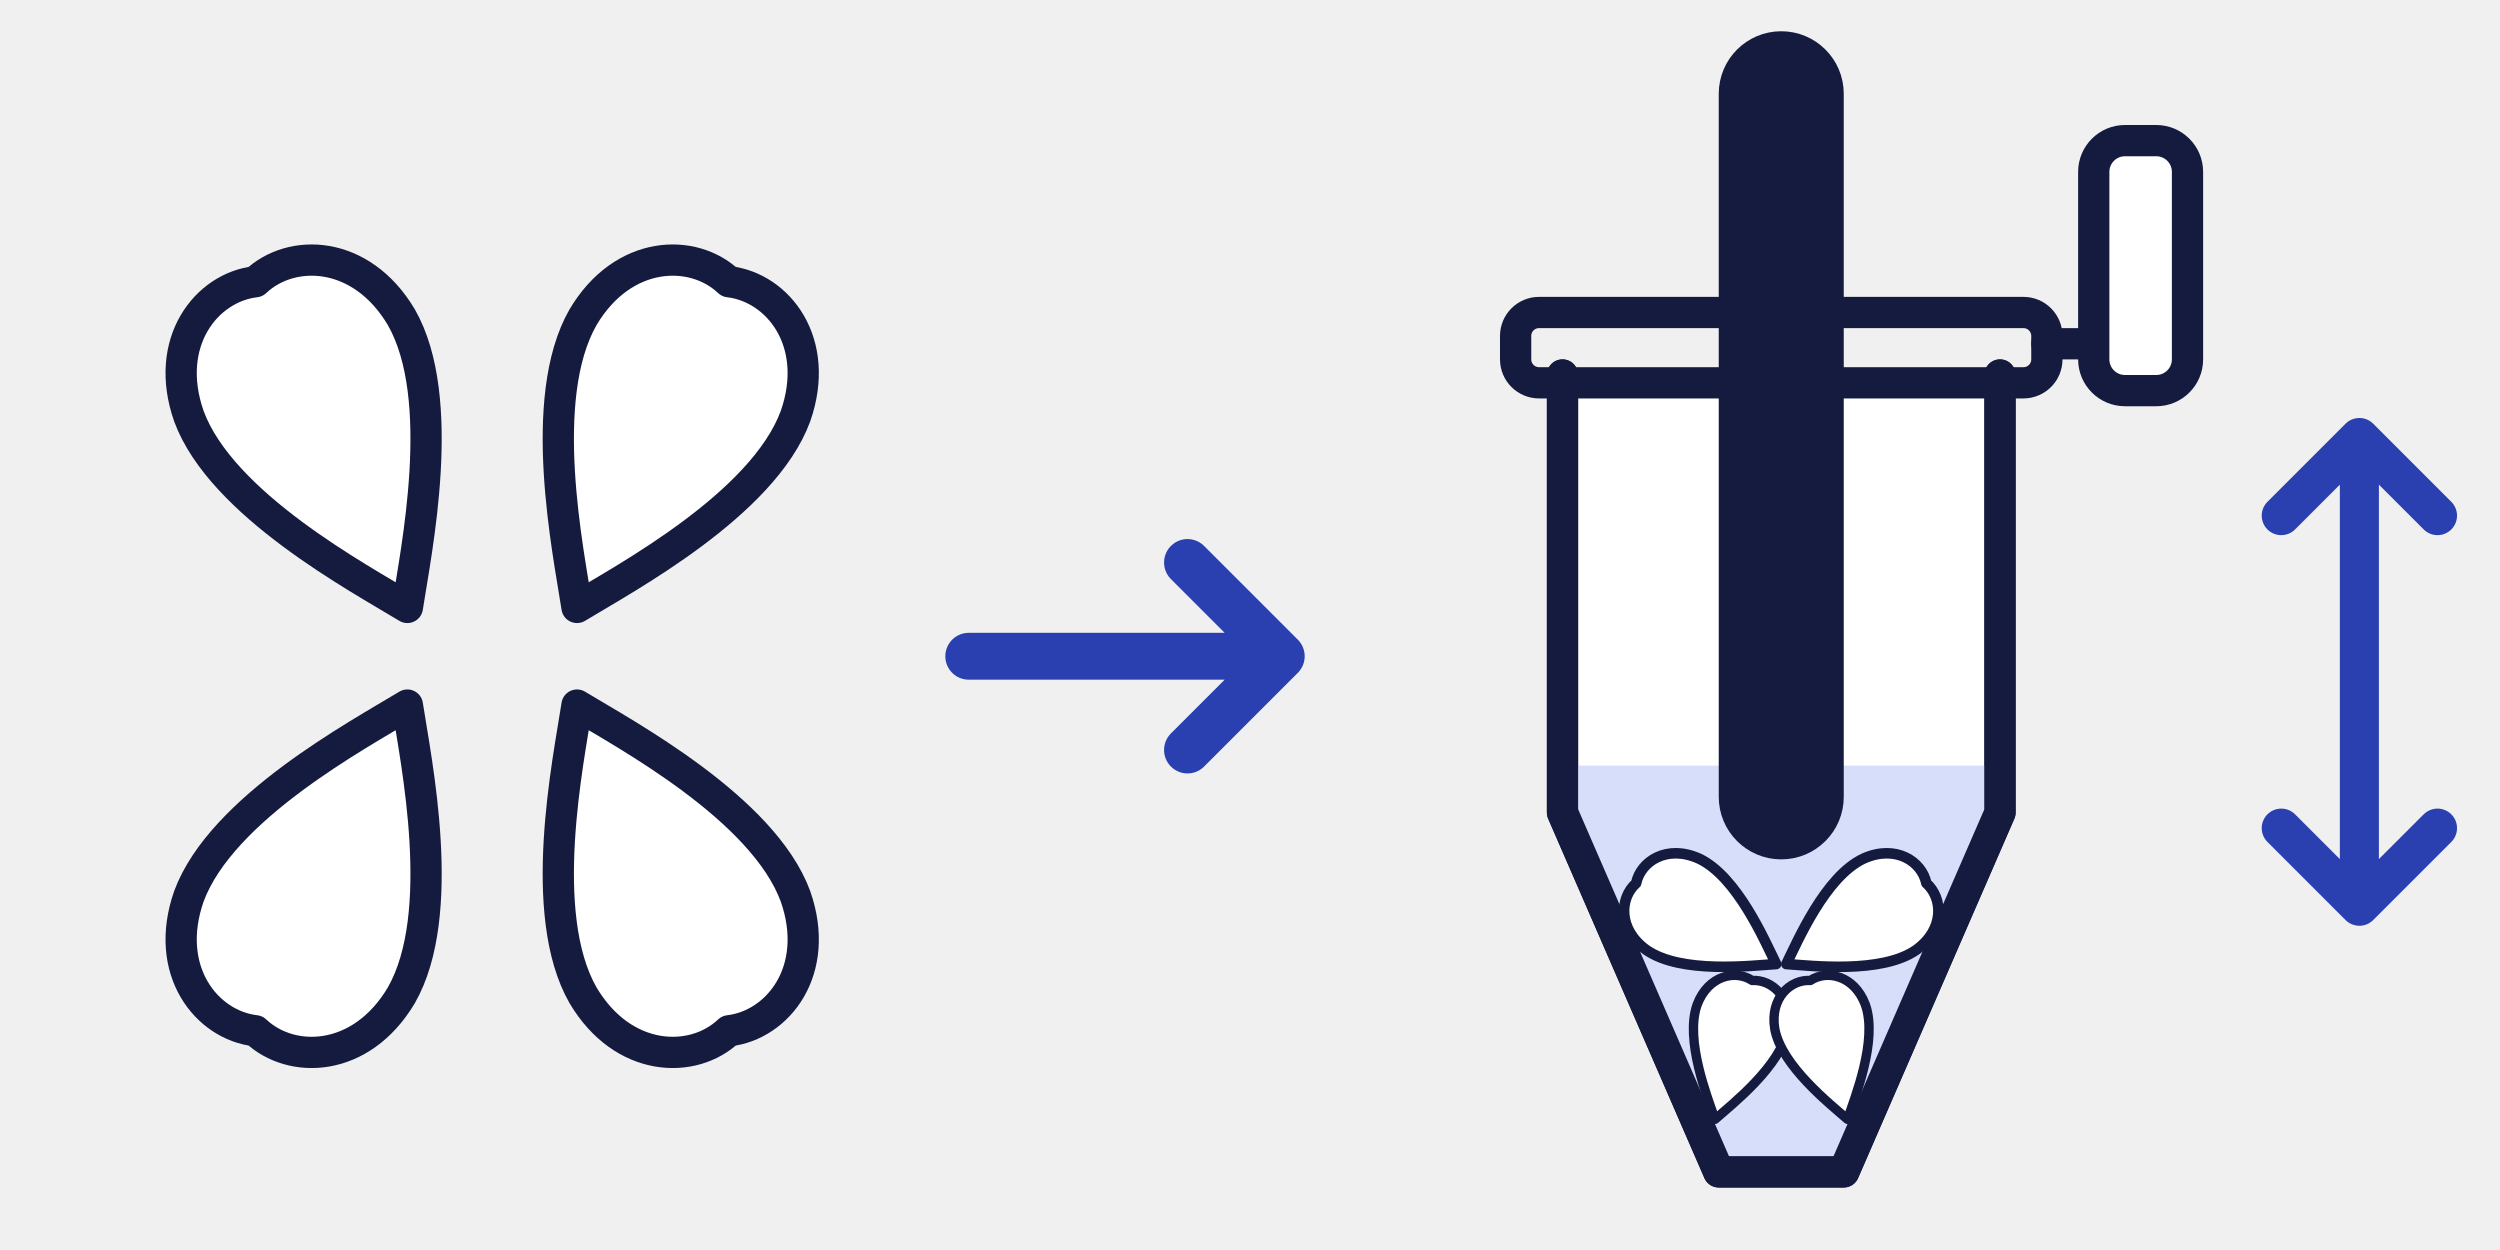
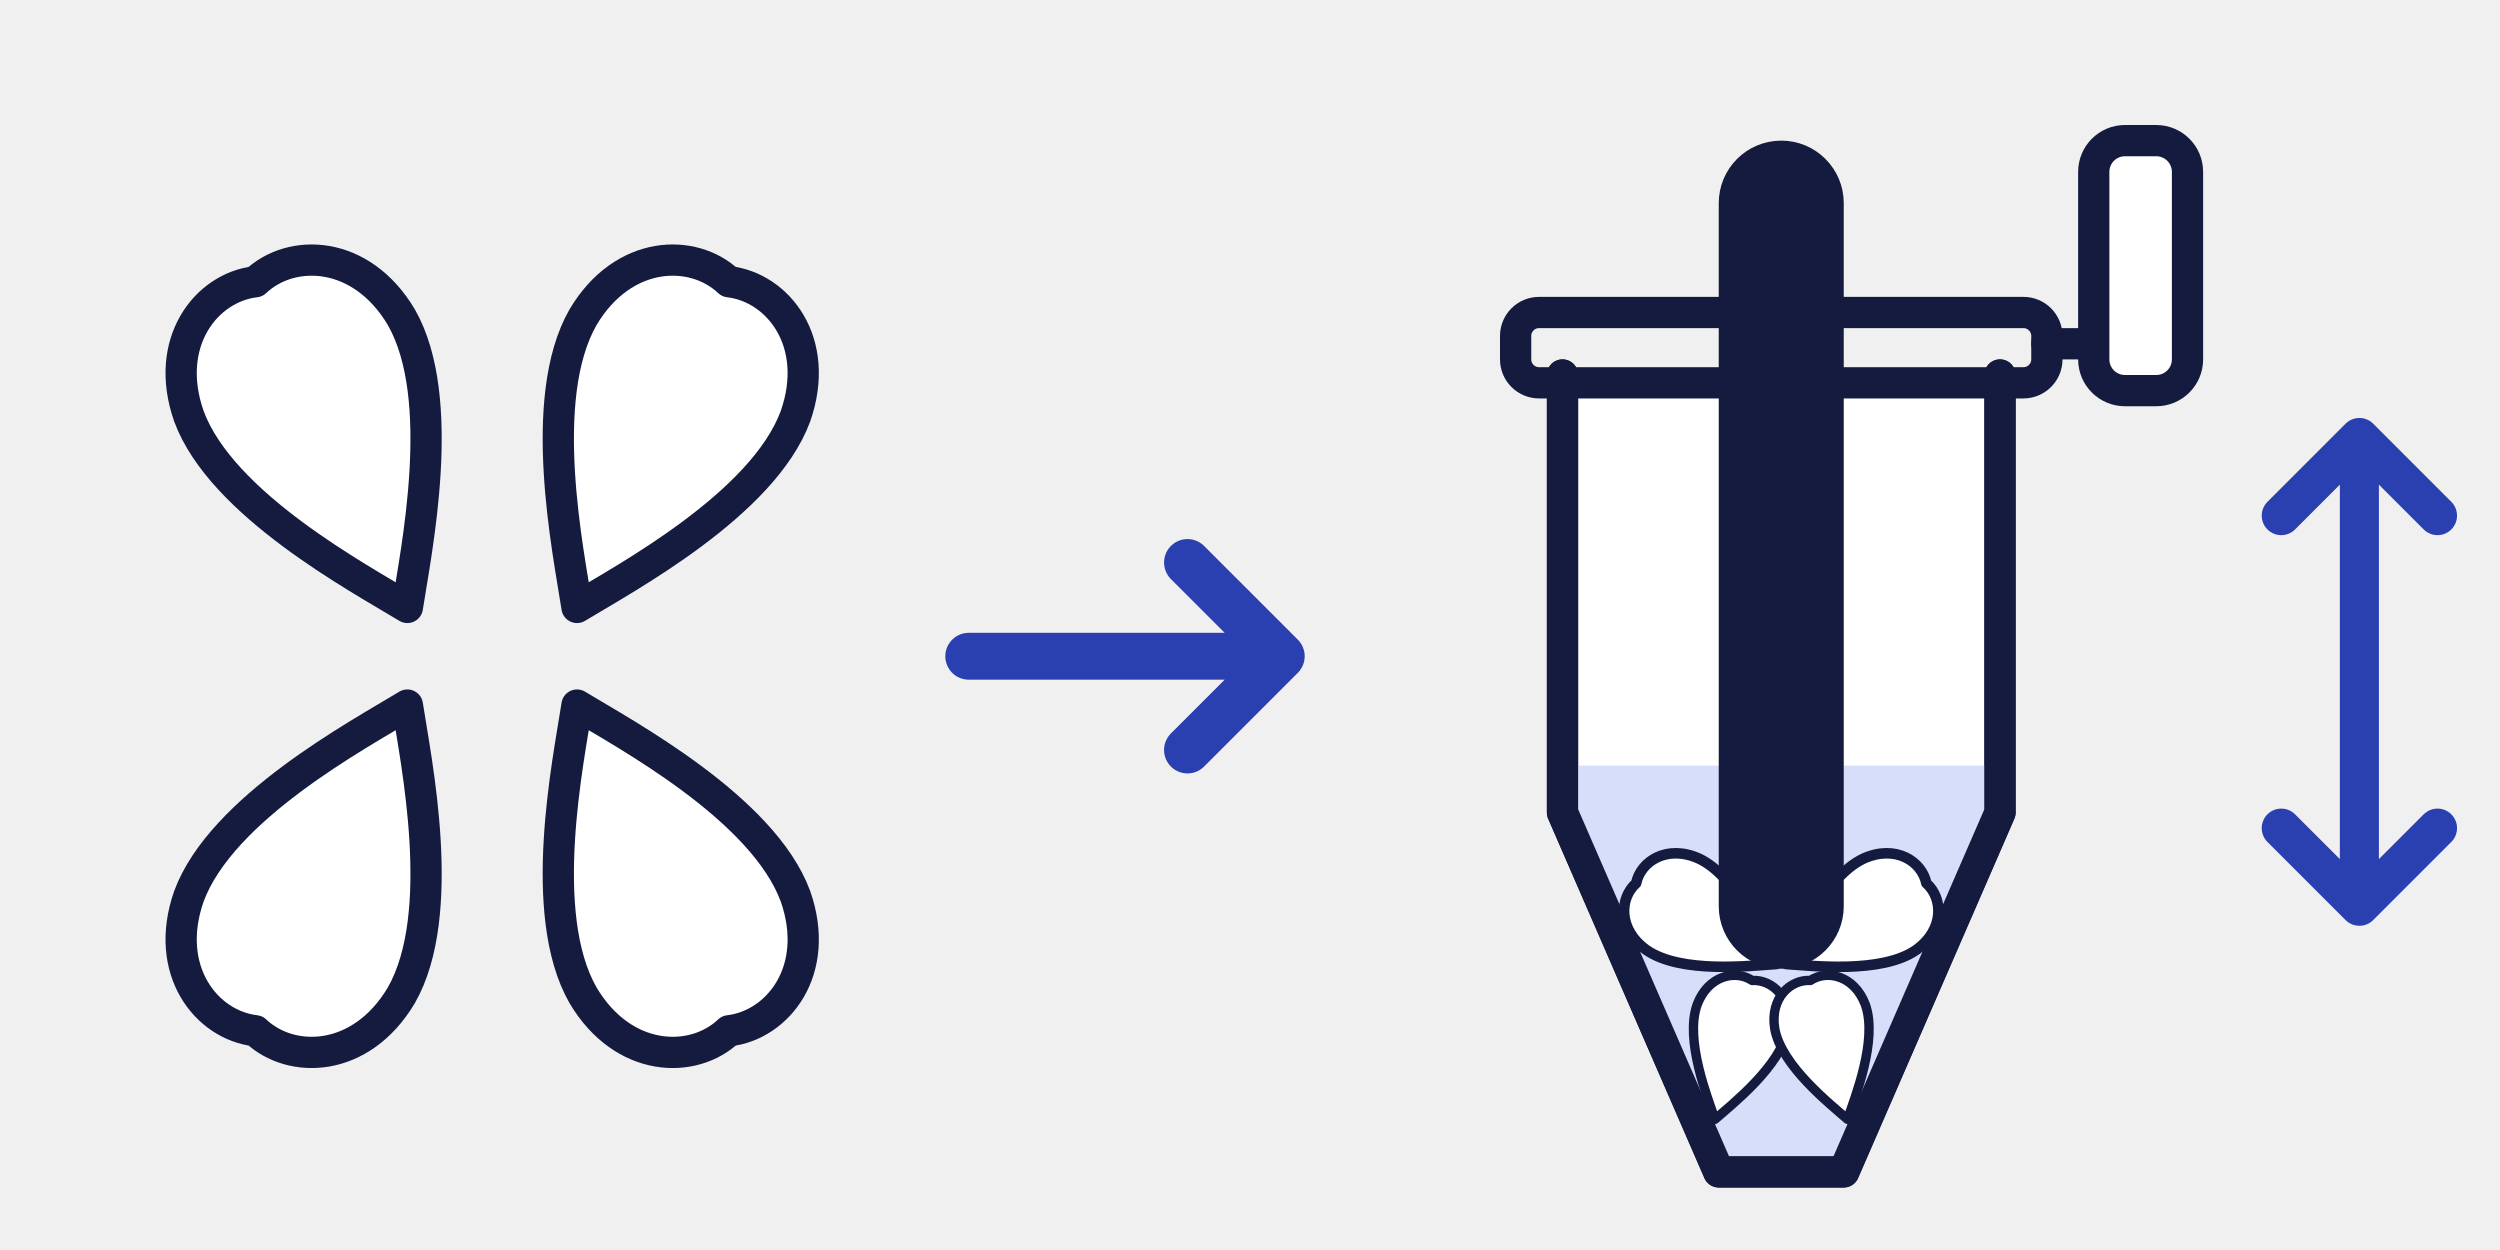
<svg xmlns="http://www.w3.org/2000/svg" viewBox="0 0 320 160" fill="none" stroke="#141b3f" stroke-width="4" stroke-linecap="round" stroke-linejoin="round">
-   <style>.p{animation:u 1s ease-in-out 4}@keyframes u{50%{transform:translateY(-30px)}}@media (prefers-reduced-motion:reduce){*{animation:none!important}}</style>
+   <style>.p{animation:u 1s ease-in-out 4}@keyframes u{50%{transform:translateY(-16px)}}@media (prefers-reduced-motion:reduce){*{animation:none!important}}</style>
  <defs>
    <path id="l" d="M0 24C-4 18-16 2-15-10c1-10 9-14 15-12 6-2 14 2 15 12 1 12-11 28-15 34z" fill="#fff" />
    <path id="b" d="M200 48V104L220 150H236L256 104V48" />
  </defs>
  <use href="#l" transform="translate(42 56) rotate(-25)" />
  <use href="#l" transform="translate(84 56) rotate(25)" />
  <use href="#l" transform="translate(42 112) rotate(-155)" />
  <use href="#l" transform="translate(84 112) rotate(155)" />
  <path d="M124 84h40m-12-12 12 12-12 12" stroke="#2a40b0" stroke-width="6" />
  <use href="#b" fill="#fff" />
  <path d="M202 98V104L221 148h14L254 104V98z" fill="#d6defa" stroke="none" />
  <g stroke-width="3">
    <use href="#l" transform="translate(218 118) rotate(-60) scale(.45)" />
    <use href="#l" transform="translate(238 118) rotate(60) scale(.45)" />
    <use href="#l" transform="translate(222 134) rotate(15) scale(.4)" />
    <use href="#l" transform="translate(234 134) rotate(-15) scale(.4)" />
  </g>
-   <rect class="p" x="222" y="6" width="12" height="102" rx="6" fill="#141b3f" />
+   <rect class="p" x="222" y="20" width="12" height="102" rx="6" fill="#141b3f" />
  <use href="#b" />
  <rect x="194" y="40" width="68" height="9" rx="3" />
  <path d="M262 44h6" />
  <rect x="268" y="18" width="12" height="32" rx="4" fill="#fff" />
  <path d="M302 56v60m-10-50 10-10 10 10m-20 40 10 10 10-10" stroke="#2a40b0" stroke-width="5" />
</svg>
